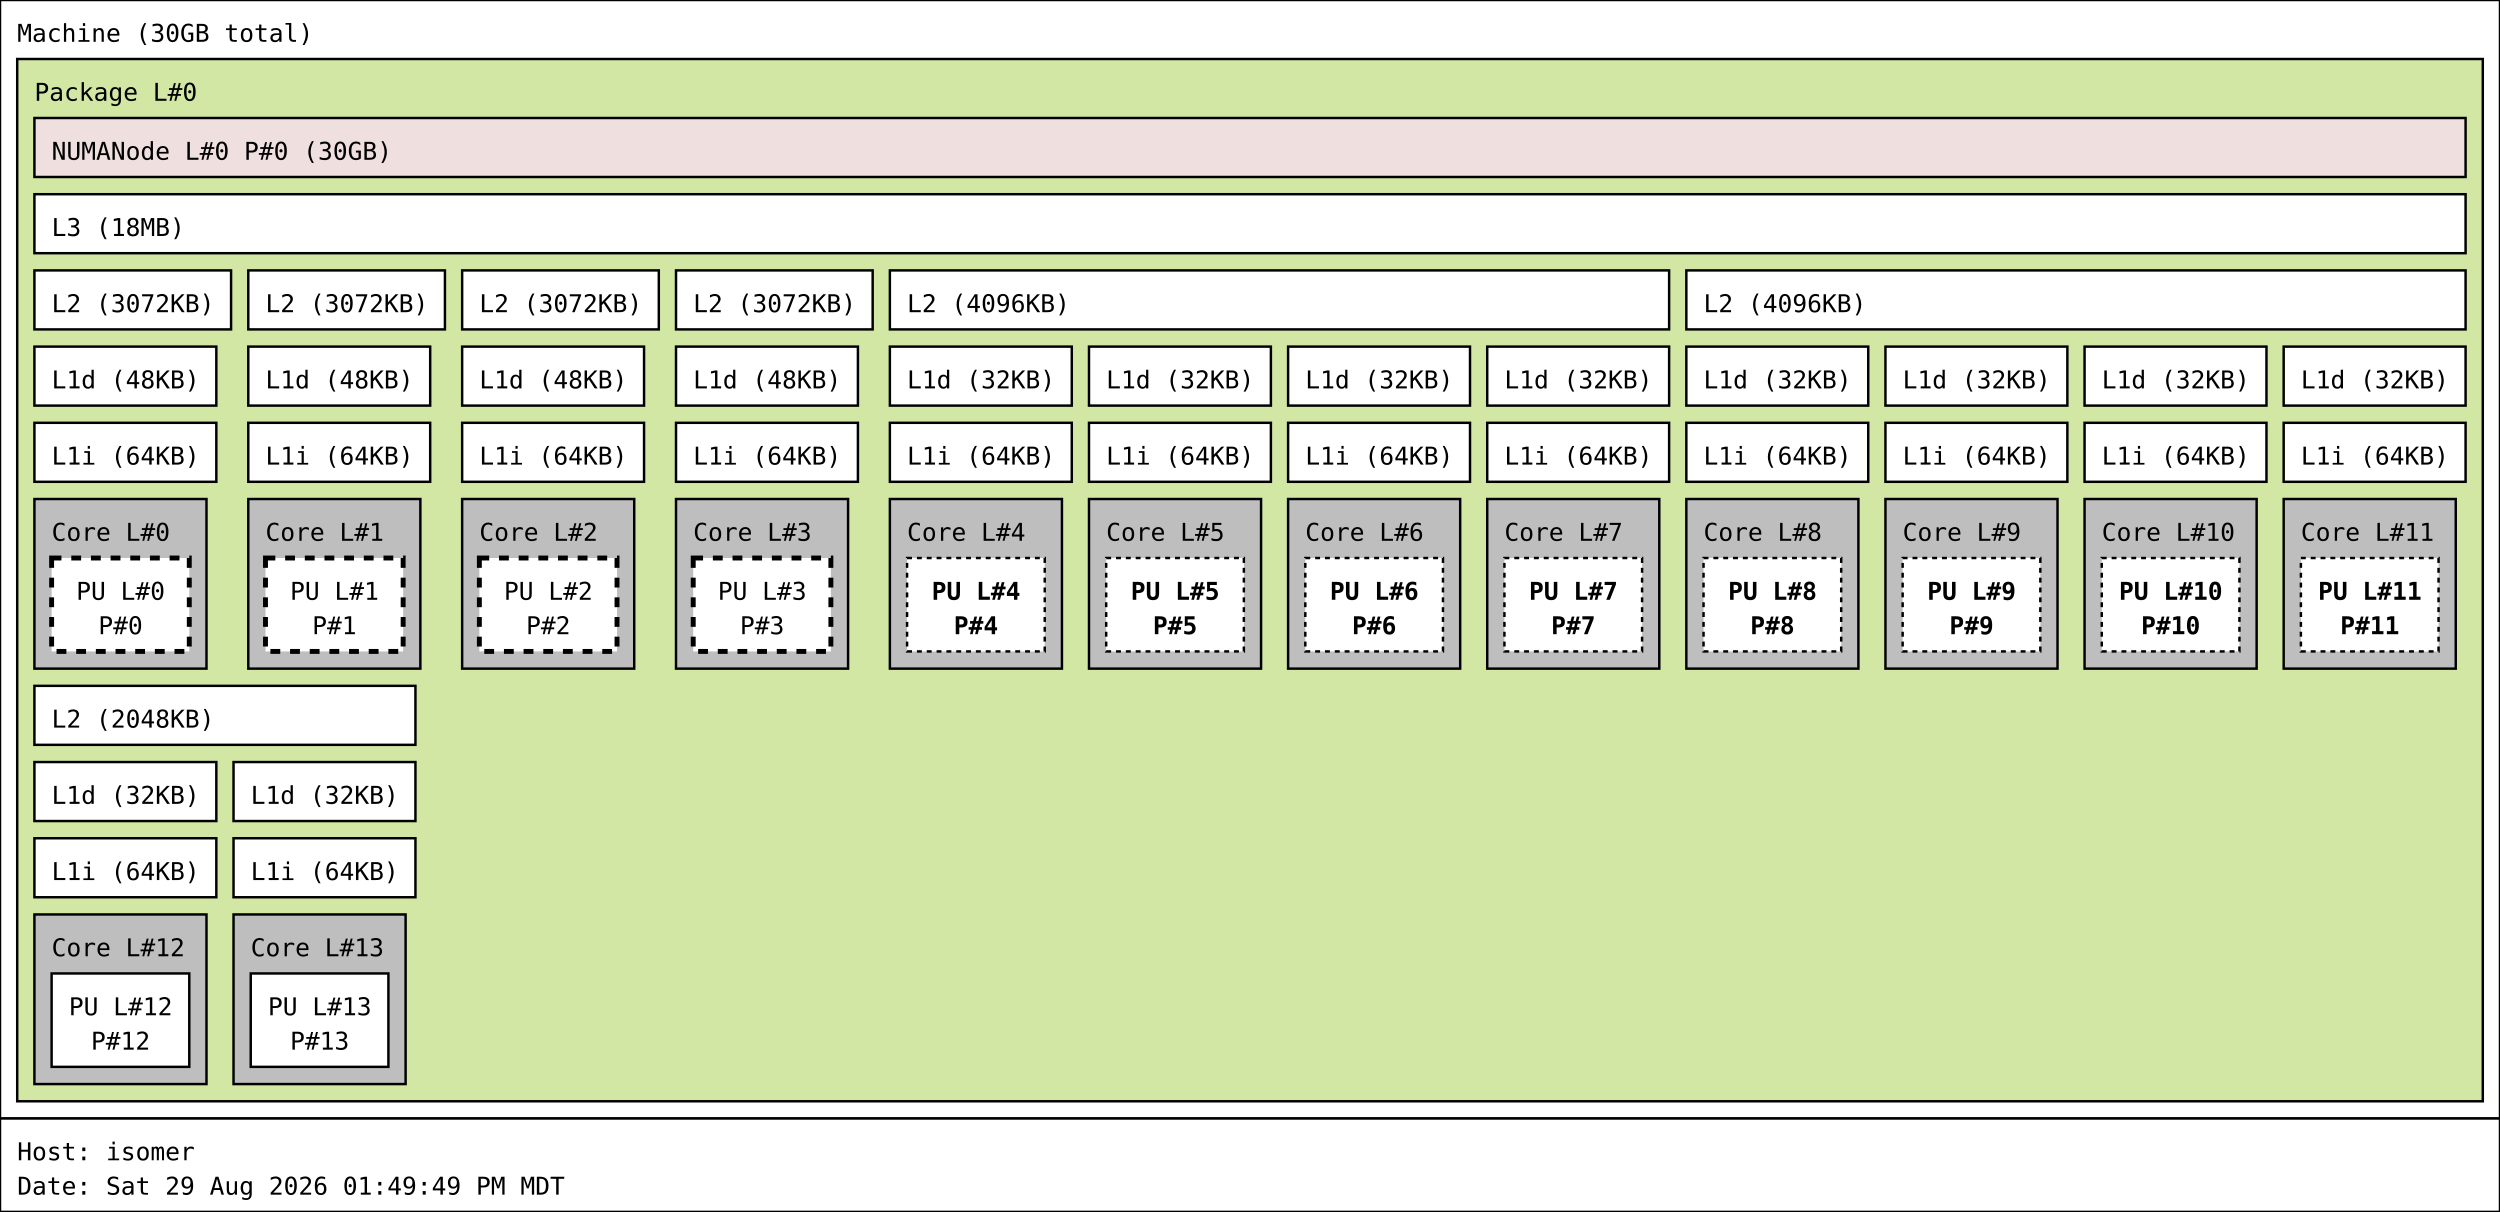
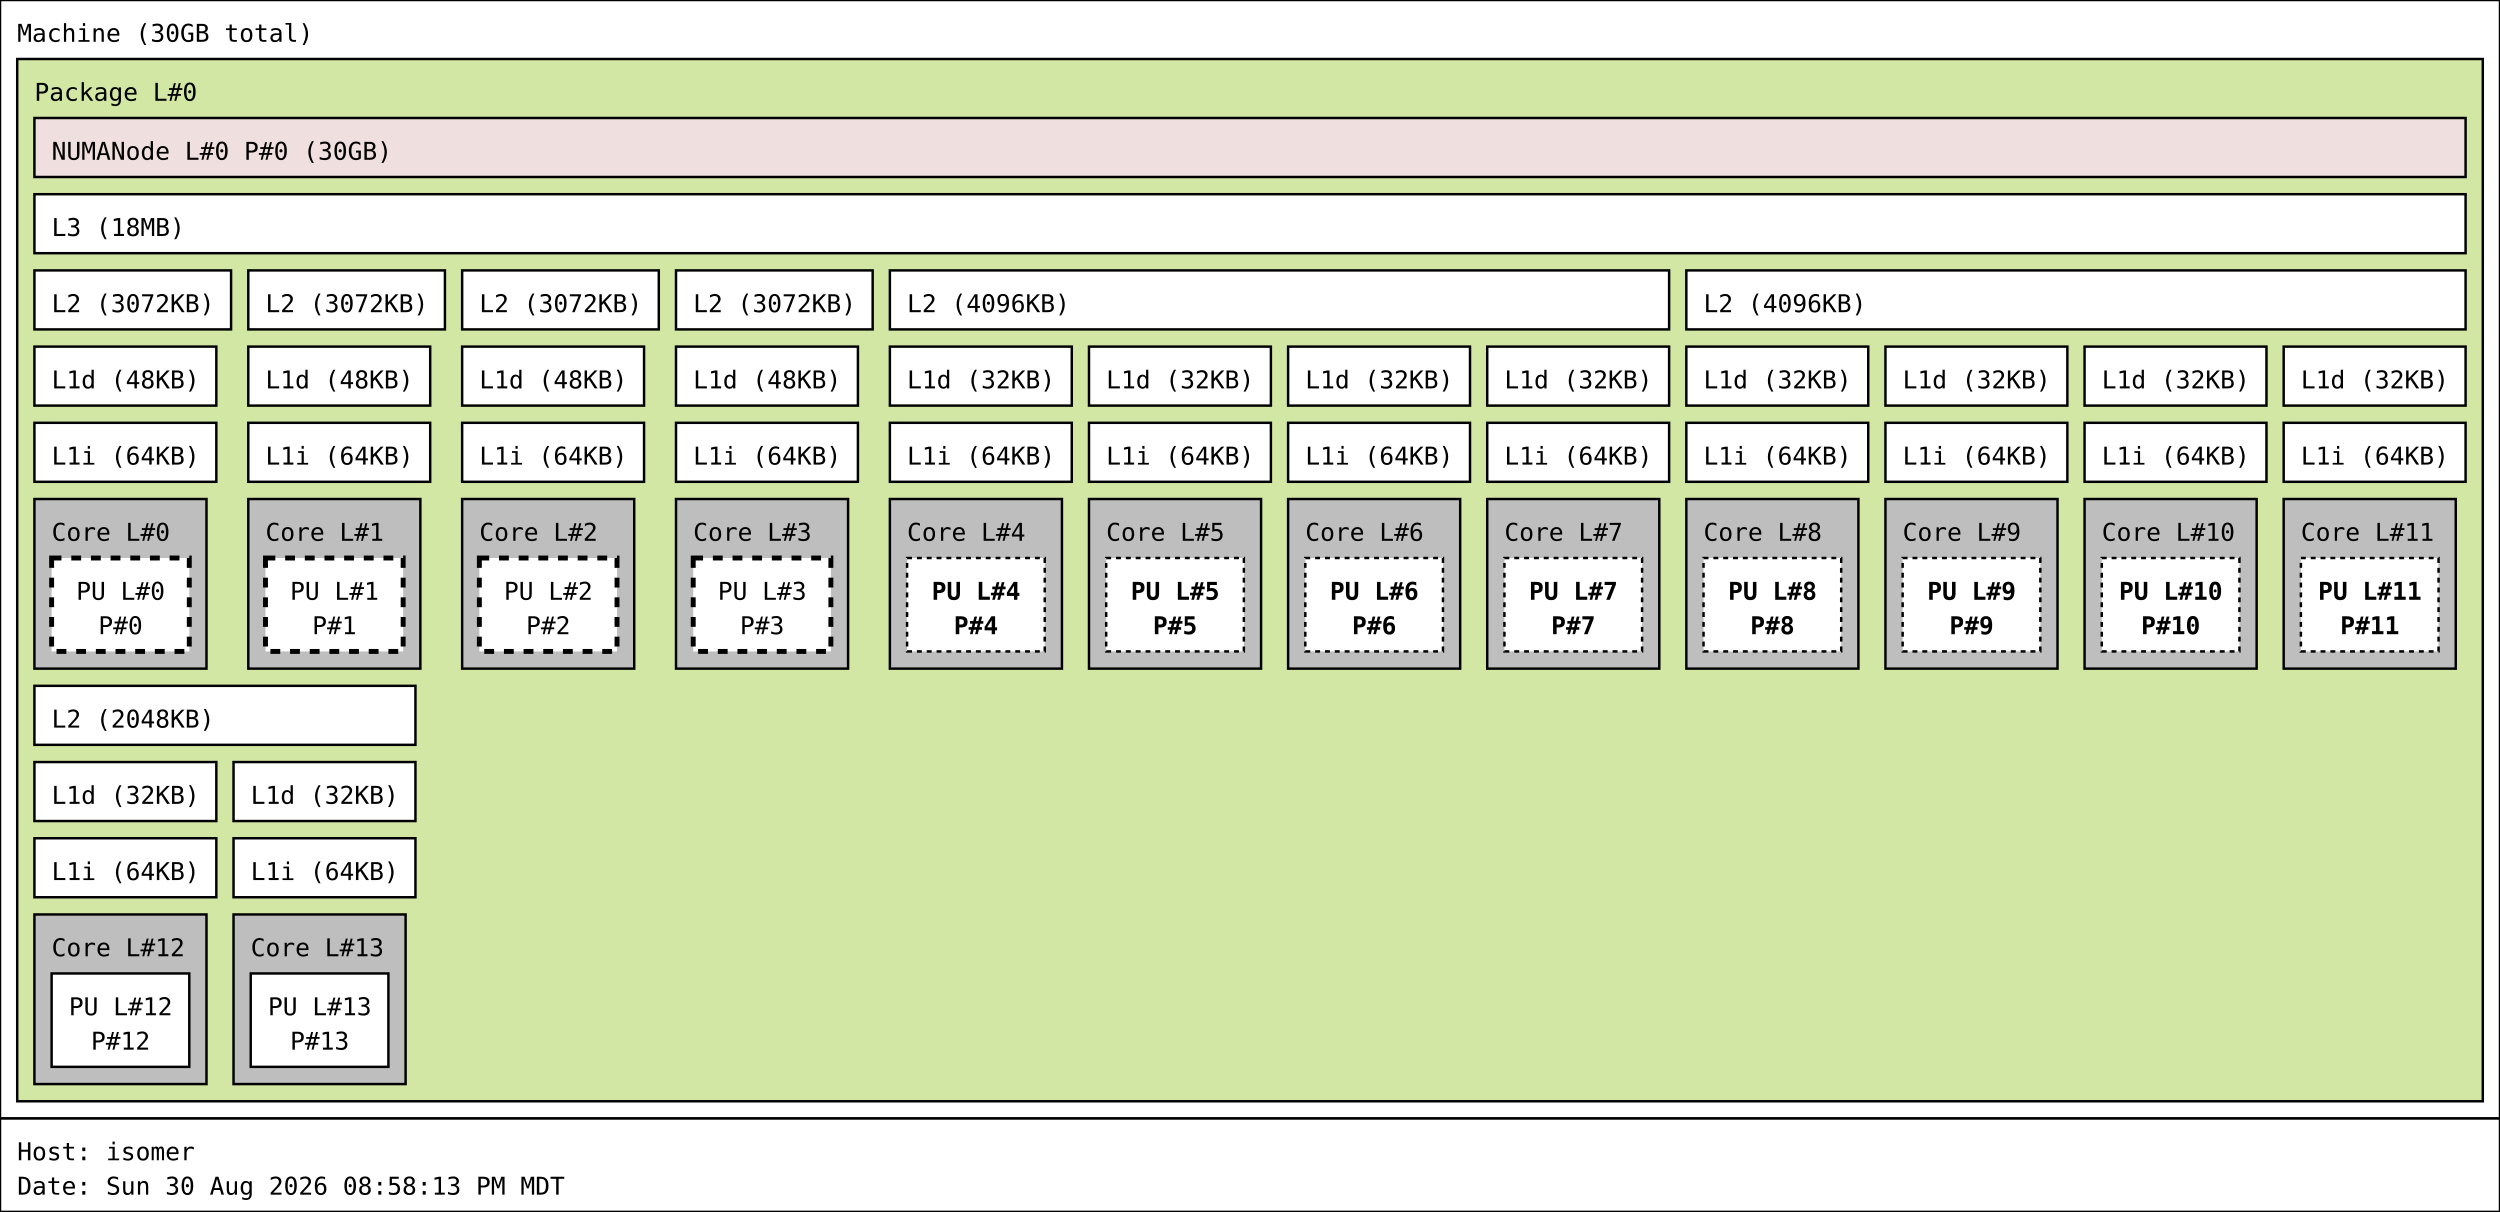
<svg xmlns="http://www.w3.org/2000/svg" width="1017px" height="493px" viewBox="0 0 1017px 493px" version="1.1">
  <rect id="Machine_0_rect" class="Machine" x="0" y="0" width="1017" height="455" fill="rgb(255,255,255)" stroke="rgb(0,0,0)" stroke-width="1" />
  <text id="Machine_0_text" class="Machine" font-family="Monospace" x="7" y="17" fill="rgb(0,0,0)" font-size="10px">Machine (30GB total)</text>
  <rect id="Package_0_rect" class="Package" x="7" y="24" width="1003" height="424" fill="rgb(210,231,164)" stroke="rgb(0,0,0)" stroke-width="1" />
  <text id="Package_0_text" class="Package" font-family="Monospace" x="14" y="41" fill="rgb(0,0,0)" font-size="10px">Package L#0</text>
  <rect id="L3_0_rect" class="L3" x="14" y="79" width="989" height="24" fill="rgb(255,255,255)" stroke="rgb(0,0,0)" stroke-width="1" />
  <text id="L3_0_text" class="L3" font-family="Monospace" x="21" y="96" fill="rgb(0,0,0)" font-size="10px">L3 (18MB)</text>
  <rect id="L2_0_rect" class="L2" x="14" y="110" width="80" height="24" fill="rgb(255,255,255)" stroke="rgb(0,0,0)" stroke-width="1" />
  <text id="L2_0_text" class="L2" font-family="Monospace" x="21" y="127" fill="rgb(0,0,0)" font-size="10px">L2 (3072KB)</text>
  <rect id="L1d_0_rect" class="L1d" x="14" y="141" width="74" height="24" fill="rgb(255,255,255)" stroke="rgb(0,0,0)" stroke-width="1" />
  <text id="L1d_0_text" class="L1d" font-family="Monospace" x="21" y="158" fill="rgb(0,0,0)" font-size="10px">L1d (48KB)</text>
  <rect id="L1i_0_rect" class="L1i" x="14" y="172" width="74" height="24" fill="rgb(255,255,255)" stroke="rgb(0,0,0)" stroke-width="1" />
  <text id="L1i_0_text" class="L1i" font-family="Monospace" x="21" y="189" fill="rgb(0,0,0)" font-size="10px">L1i (64KB)</text>
  <rect id="Core_0_rect" class="Core" x="14" y="203" width="70" height="69" fill="rgb(190,190,190)" stroke="rgb(0,0,0)" stroke-width="1" />
  <text id="Core_0_text" class="Core" font-family="Monospace" x="21" y="220" fill="rgb(0,0,0)" font-size="10px">Core L#0</text>
  <rect id="PU_0_rect" class="PU" x="21" y="227" width="56" height="38" fill="rgb(255,255,255)" stroke="rgb(0,0,0)" stroke-width="2" stroke-dasharray="4" />
  <text id="PU_0_text" class="PU" font-family="Monospace" x="31" y="244" fill="rgb(0,0,0)" font-size="10px">PU L#0</text>
  <text id="PU_0_text_1" class="PU" font-family="Monospace" x="40" y="258" fill="rgb(0,0,0)" font-size="10px">P#0</text>
  <rect id="L2_1_rect" class="L2" x="101" y="110" width="80" height="24" fill="rgb(255,255,255)" stroke="rgb(0,0,0)" stroke-width="1" />
  <text id="L2_1_text" class="L2" font-family="Monospace" x="108" y="127" fill="rgb(0,0,0)" font-size="10px">L2 (3072KB)</text>
  <rect id="L1d_1_rect" class="L1d" x="101" y="141" width="74" height="24" fill="rgb(255,255,255)" stroke="rgb(0,0,0)" stroke-width="1" />
  <text id="L1d_1_text" class="L1d" font-family="Monospace" x="108" y="158" fill="rgb(0,0,0)" font-size="10px">L1d (48KB)</text>
  <rect id="L1i_1_rect" class="L1i" x="101" y="172" width="74" height="24" fill="rgb(255,255,255)" stroke="rgb(0,0,0)" stroke-width="1" />
  <text id="L1i_1_text" class="L1i" font-family="Monospace" x="108" y="189" fill="rgb(0,0,0)" font-size="10px">L1i (64KB)</text>
  <rect id="Core_1_rect" class="Core" x="101" y="203" width="70" height="69" fill="rgb(190,190,190)" stroke="rgb(0,0,0)" stroke-width="1" />
  <text id="Core_1_text" class="Core" font-family="Monospace" x="108" y="220" fill="rgb(0,0,0)" font-size="10px">Core L#1</text>
  <rect id="PU_1_rect" class="PU" x="108" y="227" width="56" height="38" fill="rgb(255,255,255)" stroke="rgb(0,0,0)" stroke-width="2" stroke-dasharray="4" />
  <text id="PU_1_text" class="PU" font-family="Monospace" x="118" y="244" fill="rgb(0,0,0)" font-size="10px">PU L#1</text>
  <text id="PU_1_text_1" class="PU" font-family="Monospace" x="127" y="258" fill="rgb(0,0,0)" font-size="10px">P#1</text>
  <rect id="L2_2_rect" class="L2" x="188" y="110" width="80" height="24" fill="rgb(255,255,255)" stroke="rgb(0,0,0)" stroke-width="1" />
  <text id="L2_2_text" class="L2" font-family="Monospace" x="195" y="127" fill="rgb(0,0,0)" font-size="10px">L2 (3072KB)</text>
  <rect id="L1d_2_rect" class="L1d" x="188" y="141" width="74" height="24" fill="rgb(255,255,255)" stroke="rgb(0,0,0)" stroke-width="1" />
  <text id="L1d_2_text" class="L1d" font-family="Monospace" x="195" y="158" fill="rgb(0,0,0)" font-size="10px">L1d (48KB)</text>
  <rect id="L1i_2_rect" class="L1i" x="188" y="172" width="74" height="24" fill="rgb(255,255,255)" stroke="rgb(0,0,0)" stroke-width="1" />
  <text id="L1i_2_text" class="L1i" font-family="Monospace" x="195" y="189" fill="rgb(0,0,0)" font-size="10px">L1i (64KB)</text>
  <rect id="Core_2_rect" class="Core" x="188" y="203" width="70" height="69" fill="rgb(190,190,190)" stroke="rgb(0,0,0)" stroke-width="1" />
  <text id="Core_2_text" class="Core" font-family="Monospace" x="195" y="220" fill="rgb(0,0,0)" font-size="10px">Core L#2</text>
  <rect id="PU_2_rect" class="PU" x="195" y="227" width="56" height="38" fill="rgb(255,255,255)" stroke="rgb(0,0,0)" stroke-width="2" stroke-dasharray="4" />
  <text id="PU_2_text" class="PU" font-family="Monospace" x="205" y="244" fill="rgb(0,0,0)" font-size="10px">PU L#2</text>
  <text id="PU_2_text_1" class="PU" font-family="Monospace" x="214" y="258" fill="rgb(0,0,0)" font-size="10px">P#2</text>
  <rect id="L2_3_rect" class="L2" x="275" y="110" width="80" height="24" fill="rgb(255,255,255)" stroke="rgb(0,0,0)" stroke-width="1" />
  <text id="L2_3_text" class="L2" font-family="Monospace" x="282" y="127" fill="rgb(0,0,0)" font-size="10px">L2 (3072KB)</text>
  <rect id="L1d_3_rect" class="L1d" x="275" y="141" width="74" height="24" fill="rgb(255,255,255)" stroke="rgb(0,0,0)" stroke-width="1" />
  <text id="L1d_3_text" class="L1d" font-family="Monospace" x="282" y="158" fill="rgb(0,0,0)" font-size="10px">L1d (48KB)</text>
  <rect id="L1i_3_rect" class="L1i" x="275" y="172" width="74" height="24" fill="rgb(255,255,255)" stroke="rgb(0,0,0)" stroke-width="1" />
  <text id="L1i_3_text" class="L1i" font-family="Monospace" x="282" y="189" fill="rgb(0,0,0)" font-size="10px">L1i (64KB)</text>
  <rect id="Core_3_rect" class="Core" x="275" y="203" width="70" height="69" fill="rgb(190,190,190)" stroke="rgb(0,0,0)" stroke-width="1" />
  <text id="Core_3_text" class="Core" font-family="Monospace" x="282" y="220" fill="rgb(0,0,0)" font-size="10px">Core L#3</text>
  <rect id="PU_3_rect" class="PU" x="282" y="227" width="56" height="38" fill="rgb(255,255,255)" stroke="rgb(0,0,0)" stroke-width="2" stroke-dasharray="4" />
  <text id="PU_3_text" class="PU" font-family="Monospace" x="292" y="244" fill="rgb(0,0,0)" font-size="10px">PU L#3</text>
  <text id="PU_3_text_1" class="PU" font-family="Monospace" x="301" y="258" fill="rgb(0,0,0)" font-size="10px">P#3</text>
  <rect id="L2_4_rect" class="L2" x="362" y="110" width="317" height="24" fill="rgb(255,255,255)" stroke="rgb(0,0,0)" stroke-width="1" />
  <text id="L2_4_text" class="L2" font-family="Monospace" x="369" y="127" fill="rgb(0,0,0)" font-size="10px">L2 (4096KB)</text>
  <rect id="L1d_4_rect" class="L1d" x="362" y="141" width="74" height="24" fill="rgb(255,255,255)" stroke="rgb(0,0,0)" stroke-width="1" />
  <text id="L1d_4_text" class="L1d" font-family="Monospace" x="369" y="158" fill="rgb(0,0,0)" font-size="10px">L1d (32KB)</text>
  <rect id="L1i_4_rect" class="L1i" x="362" y="172" width="74" height="24" fill="rgb(255,255,255)" stroke="rgb(0,0,0)" stroke-width="1" />
  <text id="L1i_4_text" class="L1i" font-family="Monospace" x="369" y="189" fill="rgb(0,0,0)" font-size="10px">L1i (64KB)</text>
  <rect id="Core_4_rect" class="Core" x="362" y="203" width="70" height="69" fill="rgb(190,190,190)" stroke="rgb(0,0,0)" stroke-width="1" />
  <text id="Core_4_text" class="Core" font-family="Monospace" x="369" y="220" fill="rgb(0,0,0)" font-size="10px">Core L#4</text>
  <rect id="PU_4_rect" class="PU" x="369" y="227" width="56" height="38" fill="rgb(255,255,255)" stroke="rgb(0,0,0)" stroke-width="1" stroke-dasharray="2" />
  <text id="PU_4_text" class="PU" font-family="Monospace" font-weight="bold" x="379" y="244" fill="rgb(0,0,0)" font-size="10px">PU L#4</text>
  <text id="PU_4_text_1" class="PU" font-family="Monospace" font-weight="bold" x="388" y="258" fill="rgb(0,0,0)" font-size="10px">P#4</text>
  <rect id="L1d_5_rect" class="L1d" x="443" y="141" width="74" height="24" fill="rgb(255,255,255)" stroke="rgb(0,0,0)" stroke-width="1" />
  <text id="L1d_5_text" class="L1d" font-family="Monospace" x="450" y="158" fill="rgb(0,0,0)" font-size="10px">L1d (32KB)</text>
  <rect id="L1i_5_rect" class="L1i" x="443" y="172" width="74" height="24" fill="rgb(255,255,255)" stroke="rgb(0,0,0)" stroke-width="1" />
  <text id="L1i_5_text" class="L1i" font-family="Monospace" x="450" y="189" fill="rgb(0,0,0)" font-size="10px">L1i (64KB)</text>
  <rect id="Core_5_rect" class="Core" x="443" y="203" width="70" height="69" fill="rgb(190,190,190)" stroke="rgb(0,0,0)" stroke-width="1" />
  <text id="Core_5_text" class="Core" font-family="Monospace" x="450" y="220" fill="rgb(0,0,0)" font-size="10px">Core L#5</text>
  <rect id="PU_5_rect" class="PU" x="450" y="227" width="56" height="38" fill="rgb(255,255,255)" stroke="rgb(0,0,0)" stroke-width="1" stroke-dasharray="2" />
  <text id="PU_5_text" class="PU" font-family="Monospace" font-weight="bold" x="460" y="244" fill="rgb(0,0,0)" font-size="10px">PU L#5</text>
  <text id="PU_5_text_1" class="PU" font-family="Monospace" font-weight="bold" x="469" y="258" fill="rgb(0,0,0)" font-size="10px">P#5</text>
  <rect id="L1d_6_rect" class="L1d" x="524" y="141" width="74" height="24" fill="rgb(255,255,255)" stroke="rgb(0,0,0)" stroke-width="1" />
  <text id="L1d_6_text" class="L1d" font-family="Monospace" x="531" y="158" fill="rgb(0,0,0)" font-size="10px">L1d (32KB)</text>
  <rect id="L1i_6_rect" class="L1i" x="524" y="172" width="74" height="24" fill="rgb(255,255,255)" stroke="rgb(0,0,0)" stroke-width="1" />
  <text id="L1i_6_text" class="L1i" font-family="Monospace" x="531" y="189" fill="rgb(0,0,0)" font-size="10px">L1i (64KB)</text>
  <rect id="Core_6_rect" class="Core" x="524" y="203" width="70" height="69" fill="rgb(190,190,190)" stroke="rgb(0,0,0)" stroke-width="1" />
  <text id="Core_6_text" class="Core" font-family="Monospace" x="531" y="220" fill="rgb(0,0,0)" font-size="10px">Core L#6</text>
  <rect id="PU_6_rect" class="PU" x="531" y="227" width="56" height="38" fill="rgb(255,255,255)" stroke="rgb(0,0,0)" stroke-width="1" stroke-dasharray="2" />
  <text id="PU_6_text" class="PU" font-family="Monospace" font-weight="bold" x="541" y="244" fill="rgb(0,0,0)" font-size="10px">PU L#6</text>
  <text id="PU_6_text_1" class="PU" font-family="Monospace" font-weight="bold" x="550" y="258" fill="rgb(0,0,0)" font-size="10px">P#6</text>
  <rect id="L1d_7_rect" class="L1d" x="605" y="141" width="74" height="24" fill="rgb(255,255,255)" stroke="rgb(0,0,0)" stroke-width="1" />
  <text id="L1d_7_text" class="L1d" font-family="Monospace" x="612" y="158" fill="rgb(0,0,0)" font-size="10px">L1d (32KB)</text>
  <rect id="L1i_7_rect" class="L1i" x="605" y="172" width="74" height="24" fill="rgb(255,255,255)" stroke="rgb(0,0,0)" stroke-width="1" />
  <text id="L1i_7_text" class="L1i" font-family="Monospace" x="612" y="189" fill="rgb(0,0,0)" font-size="10px">L1i (64KB)</text>
  <rect id="Core_7_rect" class="Core" x="605" y="203" width="70" height="69" fill="rgb(190,190,190)" stroke="rgb(0,0,0)" stroke-width="1" />
  <text id="Core_7_text" class="Core" font-family="Monospace" x="612" y="220" fill="rgb(0,0,0)" font-size="10px">Core L#7</text>
  <rect id="PU_7_rect" class="PU" x="612" y="227" width="56" height="38" fill="rgb(255,255,255)" stroke="rgb(0,0,0)" stroke-width="1" stroke-dasharray="2" />
  <text id="PU_7_text" class="PU" font-family="Monospace" font-weight="bold" x="622" y="244" fill="rgb(0,0,0)" font-size="10px">PU L#7</text>
  <text id="PU_7_text_1" class="PU" font-family="Monospace" font-weight="bold" x="631" y="258" fill="rgb(0,0,0)" font-size="10px">P#7</text>
  <rect id="L2_5_rect" class="L2" x="686" y="110" width="317" height="24" fill="rgb(255,255,255)" stroke="rgb(0,0,0)" stroke-width="1" />
  <text id="L2_5_text" class="L2" font-family="Monospace" x="693" y="127" fill="rgb(0,0,0)" font-size="10px">L2 (4096KB)</text>
  <rect id="L1d_8_rect" class="L1d" x="686" y="141" width="74" height="24" fill="rgb(255,255,255)" stroke="rgb(0,0,0)" stroke-width="1" />
  <text id="L1d_8_text" class="L1d" font-family="Monospace" x="693" y="158" fill="rgb(0,0,0)" font-size="10px">L1d (32KB)</text>
  <rect id="L1i_8_rect" class="L1i" x="686" y="172" width="74" height="24" fill="rgb(255,255,255)" stroke="rgb(0,0,0)" stroke-width="1" />
  <text id="L1i_8_text" class="L1i" font-family="Monospace" x="693" y="189" fill="rgb(0,0,0)" font-size="10px">L1i (64KB)</text>
  <rect id="Core_8_rect" class="Core" x="686" y="203" width="70" height="69" fill="rgb(190,190,190)" stroke="rgb(0,0,0)" stroke-width="1" />
  <text id="Core_8_text" class="Core" font-family="Monospace" x="693" y="220" fill="rgb(0,0,0)" font-size="10px">Core L#8</text>
  <rect id="PU_8_rect" class="PU" x="693" y="227" width="56" height="38" fill="rgb(255,255,255)" stroke="rgb(0,0,0)" stroke-width="1" stroke-dasharray="2" />
  <text id="PU_8_text" class="PU" font-family="Monospace" font-weight="bold" x="703" y="244" fill="rgb(0,0,0)" font-size="10px">PU L#8</text>
  <text id="PU_8_text_1" class="PU" font-family="Monospace" font-weight="bold" x="712" y="258" fill="rgb(0,0,0)" font-size="10px">P#8</text>
  <rect id="L1d_9_rect" class="L1d" x="767" y="141" width="74" height="24" fill="rgb(255,255,255)" stroke="rgb(0,0,0)" stroke-width="1" />
  <text id="L1d_9_text" class="L1d" font-family="Monospace" x="774" y="158" fill="rgb(0,0,0)" font-size="10px">L1d (32KB)</text>
  <rect id="L1i_9_rect" class="L1i" x="767" y="172" width="74" height="24" fill="rgb(255,255,255)" stroke="rgb(0,0,0)" stroke-width="1" />
  <text id="L1i_9_text" class="L1i" font-family="Monospace" x="774" y="189" fill="rgb(0,0,0)" font-size="10px">L1i (64KB)</text>
  <rect id="Core_9_rect" class="Core" x="767" y="203" width="70" height="69" fill="rgb(190,190,190)" stroke="rgb(0,0,0)" stroke-width="1" />
  <text id="Core_9_text" class="Core" font-family="Monospace" x="774" y="220" fill="rgb(0,0,0)" font-size="10px">Core L#9</text>
  <rect id="PU_9_rect" class="PU" x="774" y="227" width="56" height="38" fill="rgb(255,255,255)" stroke="rgb(0,0,0)" stroke-width="1" stroke-dasharray="2" />
  <text id="PU_9_text" class="PU" font-family="Monospace" font-weight="bold" x="784" y="244" fill="rgb(0,0,0)" font-size="10px">PU L#9</text>
  <text id="PU_9_text_1" class="PU" font-family="Monospace" font-weight="bold" x="793" y="258" fill="rgb(0,0,0)" font-size="10px">P#9</text>
  <rect id="L1d_10_rect" class="L1d" x="848" y="141" width="74" height="24" fill="rgb(255,255,255)" stroke="rgb(0,0,0)" stroke-width="1" />
  <text id="L1d_10_text" class="L1d" font-family="Monospace" x="855" y="158" fill="rgb(0,0,0)" font-size="10px">L1d (32KB)</text>
  <rect id="L1i_10_rect" class="L1i" x="848" y="172" width="74" height="24" fill="rgb(255,255,255)" stroke="rgb(0,0,0)" stroke-width="1" />
  <text id="L1i_10_text" class="L1i" font-family="Monospace" x="855" y="189" fill="rgb(0,0,0)" font-size="10px">L1i (64KB)</text>
  <rect id="Core_10_rect" class="Core" x="848" y="203" width="70" height="69" fill="rgb(190,190,190)" stroke="rgb(0,0,0)" stroke-width="1" />
  <text id="Core_10_text" class="Core" font-family="Monospace" x="855" y="220" fill="rgb(0,0,0)" font-size="10px">Core L#10</text>
  <rect id="PU_10_rect" class="PU" x="855" y="227" width="56" height="38" fill="rgb(255,255,255)" stroke="rgb(0,0,0)" stroke-width="1" stroke-dasharray="2" />
  <text id="PU_10_text" class="PU" font-family="Monospace" font-weight="bold" x="862" y="244" fill="rgb(0,0,0)" font-size="10px">PU L#10</text>
  <text id="PU_10_text_1" class="PU" font-family="Monospace" font-weight="bold" x="871" y="258" fill="rgb(0,0,0)" font-size="10px">P#10</text>
  <rect id="L1d_11_rect" class="L1d" x="929" y="141" width="74" height="24" fill="rgb(255,255,255)" stroke="rgb(0,0,0)" stroke-width="1" />
  <text id="L1d_11_text" class="L1d" font-family="Monospace" x="936" y="158" fill="rgb(0,0,0)" font-size="10px">L1d (32KB)</text>
  <rect id="L1i_11_rect" class="L1i" x="929" y="172" width="74" height="24" fill="rgb(255,255,255)" stroke="rgb(0,0,0)" stroke-width="1" />
  <text id="L1i_11_text" class="L1i" font-family="Monospace" x="936" y="189" fill="rgb(0,0,0)" font-size="10px">L1i (64KB)</text>
  <rect id="Core_11_rect" class="Core" x="929" y="203" width="70" height="69" fill="rgb(190,190,190)" stroke="rgb(0,0,0)" stroke-width="1" />
  <text id="Core_11_text" class="Core" font-family="Monospace" x="936" y="220" fill="rgb(0,0,0)" font-size="10px">Core L#11</text>
  <rect id="PU_11_rect" class="PU" x="936" y="227" width="56" height="38" fill="rgb(255,255,255)" stroke="rgb(0,0,0)" stroke-width="1" stroke-dasharray="2" />
  <text id="PU_11_text" class="PU" font-family="Monospace" font-weight="bold" x="943" y="244" fill="rgb(0,0,0)" font-size="10px">PU L#11</text>
  <text id="PU_11_text_1" class="PU" font-family="Monospace" font-weight="bold" x="952" y="258" fill="rgb(0,0,0)" font-size="10px">P#11</text>
  <rect id="L2_6_rect" class="L2" x="14" y="279" width="155" height="24" fill="rgb(255,255,255)" stroke="rgb(0,0,0)" stroke-width="1" />
  <text id="L2_6_text" class="L2" font-family="Monospace" x="21" y="296" fill="rgb(0,0,0)" font-size="10px">L2 (2048KB)</text>
  <rect id="L1d_12_rect" class="L1d" x="14" y="310" width="74" height="24" fill="rgb(255,255,255)" stroke="rgb(0,0,0)" stroke-width="1" />
  <text id="L1d_12_text" class="L1d" font-family="Monospace" x="21" y="327" fill="rgb(0,0,0)" font-size="10px">L1d (32KB)</text>
  <rect id="L1i_12_rect" class="L1i" x="14" y="341" width="74" height="24" fill="rgb(255,255,255)" stroke="rgb(0,0,0)" stroke-width="1" />
  <text id="L1i_12_text" class="L1i" font-family="Monospace" x="21" y="358" fill="rgb(0,0,0)" font-size="10px">L1i (64KB)</text>
  <rect id="Core_12_rect" class="Core" x="14" y="372" width="70" height="69" fill="rgb(190,190,190)" stroke="rgb(0,0,0)" stroke-width="1" />
  <text id="Core_12_text" class="Core" font-family="Monospace" x="21" y="389" fill="rgb(0,0,0)" font-size="10px">Core L#12</text>
  <rect id="PU_12_rect" class="PU" x="21" y="396" width="56" height="38" fill="rgb(255,255,255)" stroke="rgb(0,0,0)" stroke-width="1" />
  <text id="PU_12_text" class="PU" font-family="Monospace" x="28" y="413" fill="rgb(0,0,0)" font-size="10px">PU L#12</text>
  <text id="PU_12_text_1" class="PU" font-family="Monospace" x="37" y="427" fill="rgb(0,0,0)" font-size="10px">P#12</text>
  <rect id="L1d_13_rect" class="L1d" x="95" y="310" width="74" height="24" fill="rgb(255,255,255)" stroke="rgb(0,0,0)" stroke-width="1" />
  <text id="L1d_13_text" class="L1d" font-family="Monospace" x="102" y="327" fill="rgb(0,0,0)" font-size="10px">L1d (32KB)</text>
  <rect id="L1i_13_rect" class="L1i" x="95" y="341" width="74" height="24" fill="rgb(255,255,255)" stroke="rgb(0,0,0)" stroke-width="1" />
  <text id="L1i_13_text" class="L1i" font-family="Monospace" x="102" y="358" fill="rgb(0,0,0)" font-size="10px">L1i (64KB)</text>
  <rect id="Core_13_rect" class="Core" x="95" y="372" width="70" height="69" fill="rgb(190,190,190)" stroke="rgb(0,0,0)" stroke-width="1" />
  <text id="Core_13_text" class="Core" font-family="Monospace" x="102" y="389" fill="rgb(0,0,0)" font-size="10px">Core L#13</text>
  <rect id="PU_13_rect" class="PU" x="102" y="396" width="56" height="38" fill="rgb(255,255,255)" stroke="rgb(0,0,0)" stroke-width="1" />
  <text id="PU_13_text" class="PU" font-family="Monospace" x="109" y="413" fill="rgb(0,0,0)" font-size="10px">PU L#13</text>
  <text id="PU_13_text_1" class="PU" font-family="Monospace" x="118" y="427" fill="rgb(0,0,0)" font-size="10px">P#13</text>
  <rect id="NUMANode_0_rect" class="NUMANode" x="14" y="48" width="989" height="24" fill="rgb(239,223,222)" stroke="rgb(0,0,0)" stroke-width="1" />
  <text id="NUMANode_0_text" class="NUMANode" font-family="Monospace" x="21" y="65" fill="rgb(0,0,0)" font-size="10px">NUMANode L#0 P#0 (30GB)</text>
  <rect id="anon_rect" x="0" y="455" width="1017" height="38" fill="rgb(255,255,255)" stroke="rgb(0,0,0)" stroke-width="1" />
  <text id="anon_text" font-family="Monospace" x="7" y="472" fill="rgb(0,0,0)" font-size="10px">Host: isomer</text>
-   <text id="anon_text_1" font-family="Monospace" x="7" y="486" fill="rgb(0,0,0)" font-size="10px">Date: Sat 29 Aug 2026 01:49:49 PM MDT</text>
+   <text id="anon_text_1" font-family="Monospace" x="7" y="486" fill="rgb(0,0,0)" font-size="10px">Date: Sun 30 Aug 2026 08:58:13 PM MDT</text>
</svg>
